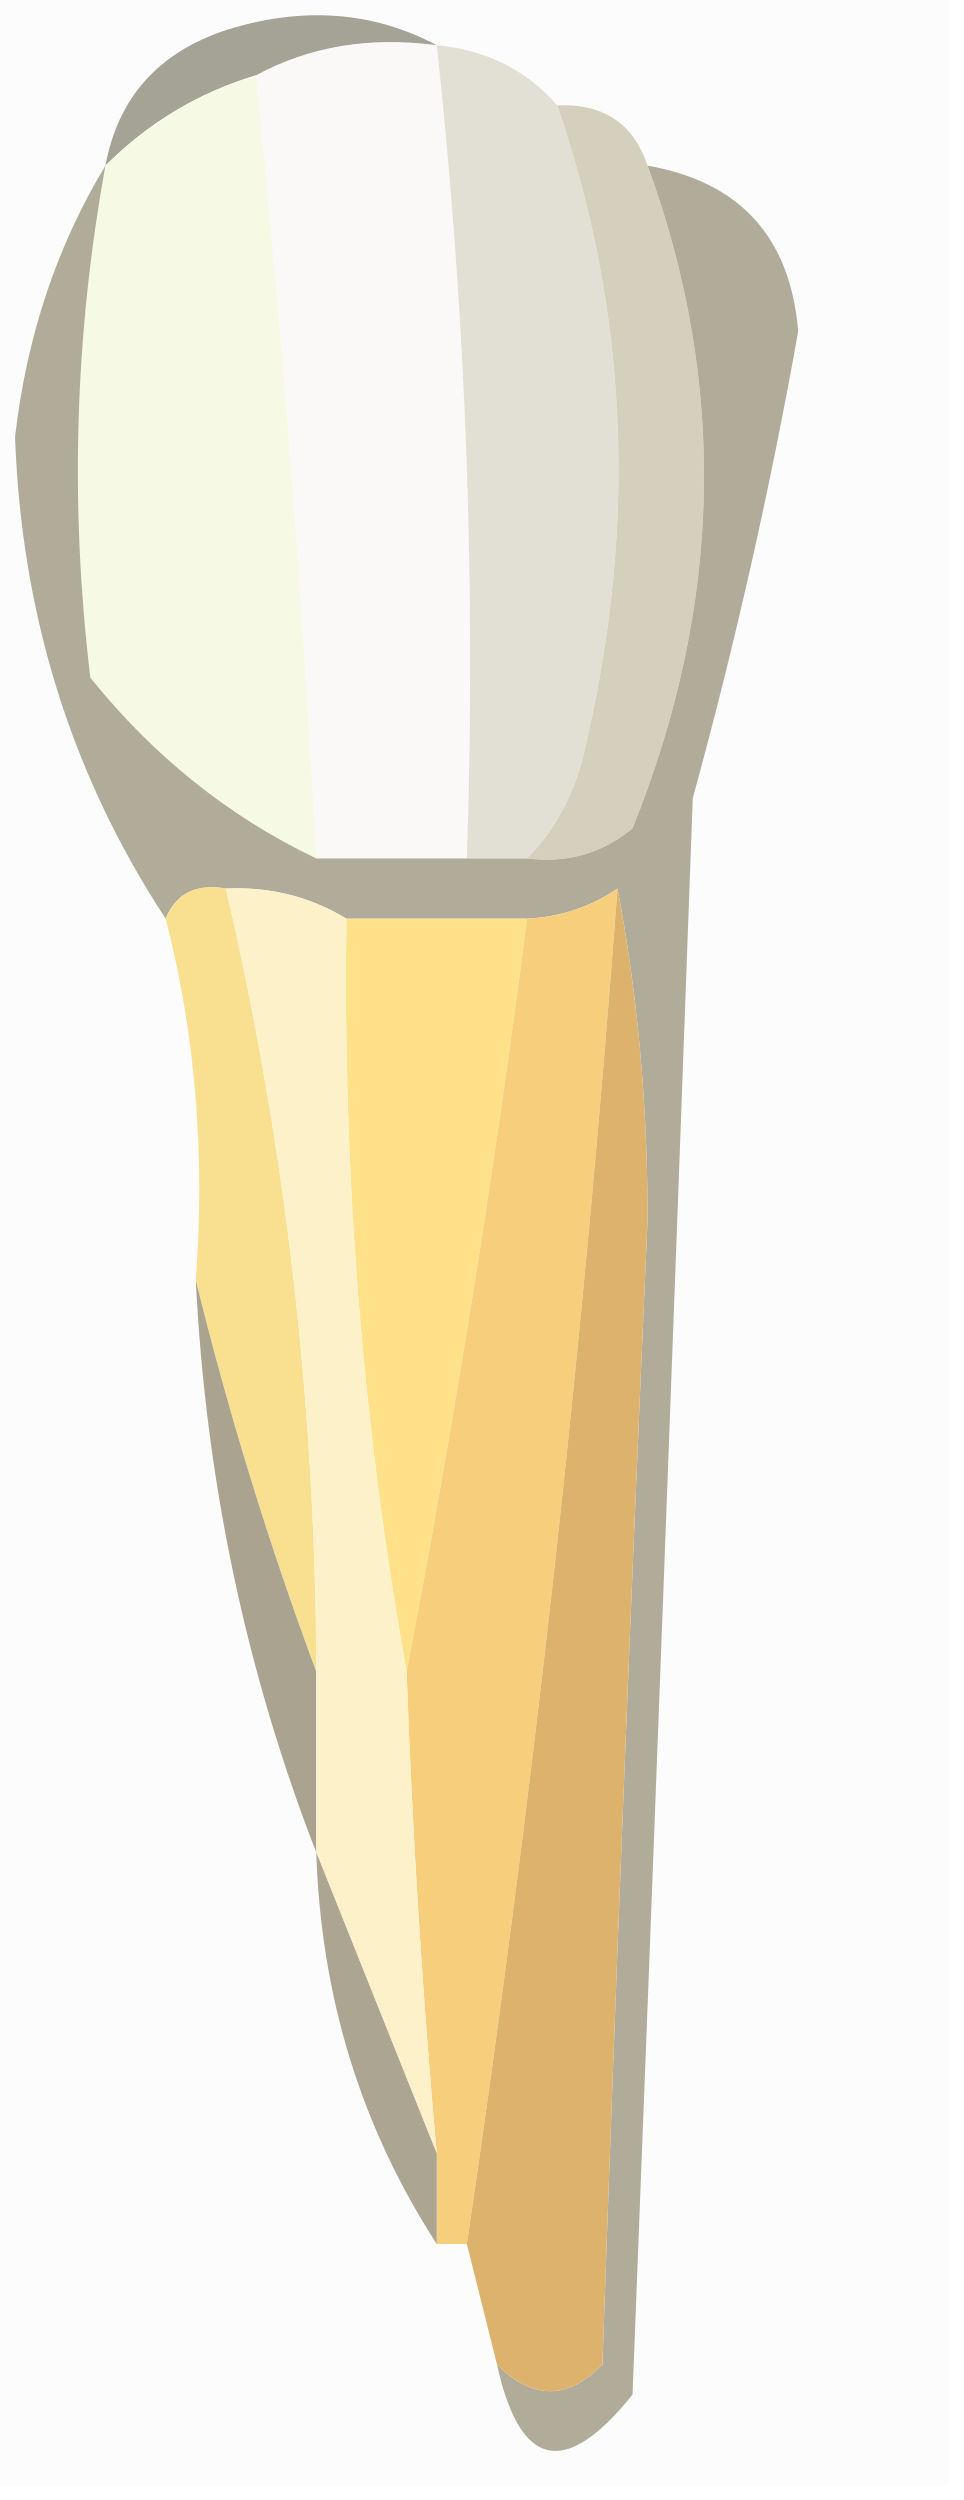
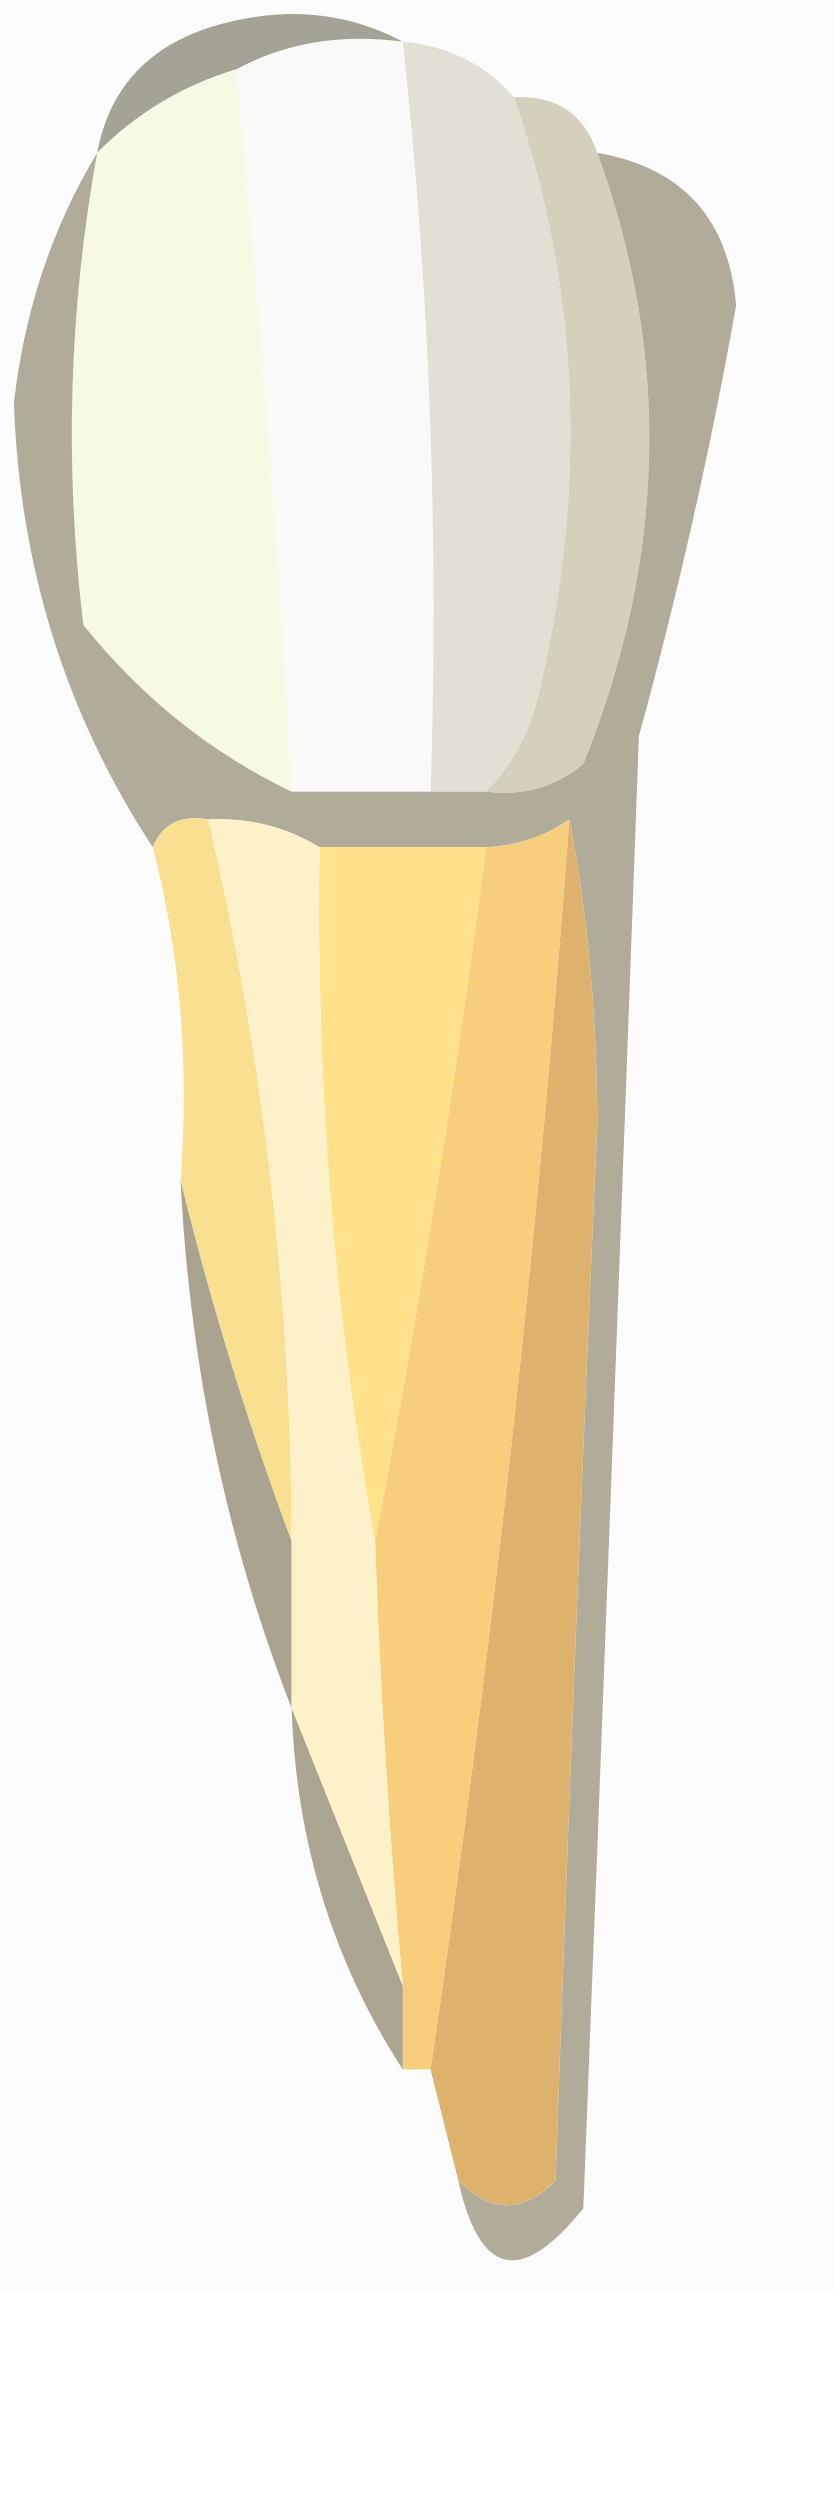
- <svg xmlns="http://www.w3.org/2000/svg" version="1.1" width="32px" height="83px" style="shape-rendering:geometricPrecision; text-rendering:geometricPrecision; image-rendering:optimizeQuality; fill-rule:evenodd; clip-rule:evenodd">
+ <svg xmlns="http://www.w3.org/2000/svg" version="1.1" width="30" height="90" style="shape-rendering:geometricPrecision; text-rendering:geometricPrecision; image-rendering:optimizeQuality; fill-rule:evenodd; clip-rule:evenodd">
  <g>
    <path style="opacity:1" fill="#fcfcfc" d="M -0.5,-0.5 C 10.167,-0.5 20.833,-0.5 31.5,-0.5C 31.5,27.167 31.5,54.833 31.5,82.5C 20.833,82.5 10.167,82.5 -0.5,82.5C -0.5,54.833 -0.5,27.167 -0.5,-0.5 Z" />
  </g>
  <g>
    <path style="opacity:1" fill="#faf9f7" d="M 14.5,1.5 C 15.471,10.416 15.804,19.416 15.5,28.5C 13.833,28.5 12.167,28.5 10.5,28.5C 10.044,19.808 9.378,11.141 8.5,2.5C 10.265,1.539 12.265,1.205 14.5,1.5 Z" />
  </g>
  <g>
    <path style="opacity:1" fill="#a5a396" d="M 14.5,1.5 C 12.265,1.205 10.265,1.539 8.5,2.5C 6.589,3.075 4.922,4.075 3.5,5.5C 3.916,3.248 5.249,1.748 7.5,1C 10.039,0.204 12.372,0.371 14.5,1.5 Z" />
  </g>
  <g>
    <path style="opacity:1" fill="#f6fae4" d="M 8.5,2.5 C 9.378,11.141 10.044,19.808 10.5,28.5C 7.606,27.118 5.106,25.118 3,22.5C 2.313,16.796 2.479,11.13 3.5,5.5C 4.922,4.075 6.589,3.075 8.5,2.5 Z" />
  </g>
  <g>
    <path style="opacity:1" fill="#e2e0d4" d="M 14.5,1.5 C 16.153,1.66 17.486,2.326 18.5,3.5C 20.823,10.256 21.156,17.256 19.5,24.5C 19.197,26.114 18.53,27.448 17.5,28.5C 16.833,28.5 16.167,28.5 15.5,28.5C 15.804,19.416 15.471,10.416 14.5,1.5 Z" />
  </g>
  <g>
    <path style="opacity:1" fill="#d5d0be" d="M 18.5,3.5 C 20.027,3.427 21.027,4.094 21.5,5.5C 24.155,12.758 23.988,20.092 21,27.5C 19.989,28.337 18.822,28.67 17.5,28.5C 18.53,27.448 19.197,26.114 19.5,24.5C 21.156,17.256 20.823,10.256 18.5,3.5 Z" />
  </g>
  <g>
    <path style="opacity:1" fill="#b1ab9a" d="M 3.5,5.5 C 2.479,11.13 2.313,16.796 3,22.5C 5.106,25.118 7.606,27.118 10.5,28.5C 12.167,28.5 13.833,28.5 15.5,28.5C 16.167,28.5 16.833,28.5 17.5,28.5C 18.822,28.67 19.989,28.337 21,27.5C 23.988,20.092 24.155,12.758 21.5,5.5C 24.571,6.039 26.238,7.873 26.5,11C 25.571,16.217 24.404,21.383 23,26.5C 22.358,44.168 21.691,61.834 21,79.5C 18.76,82.293 17.26,81.96 16.5,78.5C 17.688,79.684 18.855,79.684 20,78.5C 20.438,65.831 20.938,53.164 21.5,40.5C 21.499,36.651 21.165,32.984 20.5,29.5C 19.609,30.11 18.609,30.443 17.5,30.5C 15.5,30.5 13.5,30.5 11.5,30.5C 10.292,29.766 8.959,29.433 7.5,29.5C 6.508,29.328 5.842,29.662 5.5,30.5C 2.374,25.739 0.707,20.406 0.5,14.5C 0.885,11.169 1.885,8.169 3.5,5.5 Z" />
  </g>
  <g>
    <path style="opacity:1" fill="#fee189" d="M 11.5,30.5 C 13.5,30.5 15.5,30.5 17.5,30.5C 16.42,38.869 15.087,47.202 13.5,55.5C 12.037,47.377 11.371,39.044 11.5,30.5 Z" />
  </g>
  <g>
    <path style="opacity:1" fill="#f9e090" d="M 5.5,30.5 C 5.842,29.662 6.508,29.328 7.5,29.5C 9.48,38.011 10.48,46.678 10.5,55.5C 8.915,51.239 7.582,46.905 6.5,42.5C 6.817,38.298 6.483,34.298 5.5,30.5 Z" />
  </g>
  <g>
    <path style="opacity:1" fill="#a9a390" d="M 6.5,42.5 C 7.582,46.905 8.915,51.239 10.5,55.5C 10.5,57.5 10.5,59.5 10.5,61.5C 8.164,55.493 6.831,49.16 6.5,42.5 Z" />
  </g>
  <g>
    <path style="opacity:1" fill="#f7ce7c" d="M 20.5,29.5 C 19.379,44.561 17.712,59.561 15.5,74.5C 15.167,74.5 14.833,74.5 14.5,74.5C 14.5,73.5 14.5,72.5 14.5,71.5C 14.02,66.178 13.687,60.845 13.5,55.5C 15.087,47.202 16.42,38.869 17.5,30.5C 18.609,30.443 19.609,30.11 20.5,29.5 Z" />
  </g>
  <g>
    <path style="opacity:1" fill="#fcf1c8" d="M 7.5,29.5 C 8.959,29.433 10.292,29.766 11.5,30.5C 11.371,39.044 12.037,47.377 13.5,55.5C 13.687,60.845 14.02,66.178 14.5,71.5C 13.167,68.167 11.833,64.833 10.5,61.5C 10.5,59.5 10.5,57.5 10.5,55.5C 10.48,46.678 9.48,38.011 7.5,29.5 Z" />
  </g>
  <g>
    <path style="opacity:1" fill="#aba591" d="M 10.5,61.5 C 11.833,64.833 13.167,68.167 14.5,71.5C 14.5,72.5 14.5,73.5 14.5,74.5C 11.987,70.622 10.654,66.289 10.5,61.5 Z" />
  </g>
  <g>
    <path style="opacity:1" fill="#ddb26c" d="M 20.5,29.5 C 21.165,32.984 21.499,36.651 21.5,40.5C 20.938,53.164 20.438,65.831 20,78.5C 18.855,79.684 17.688,79.684 16.5,78.5C 16.167,77.167 15.833,75.833 15.5,74.5C 17.712,59.561 19.379,44.561 20.5,29.5 Z" />
  </g>
</svg>
